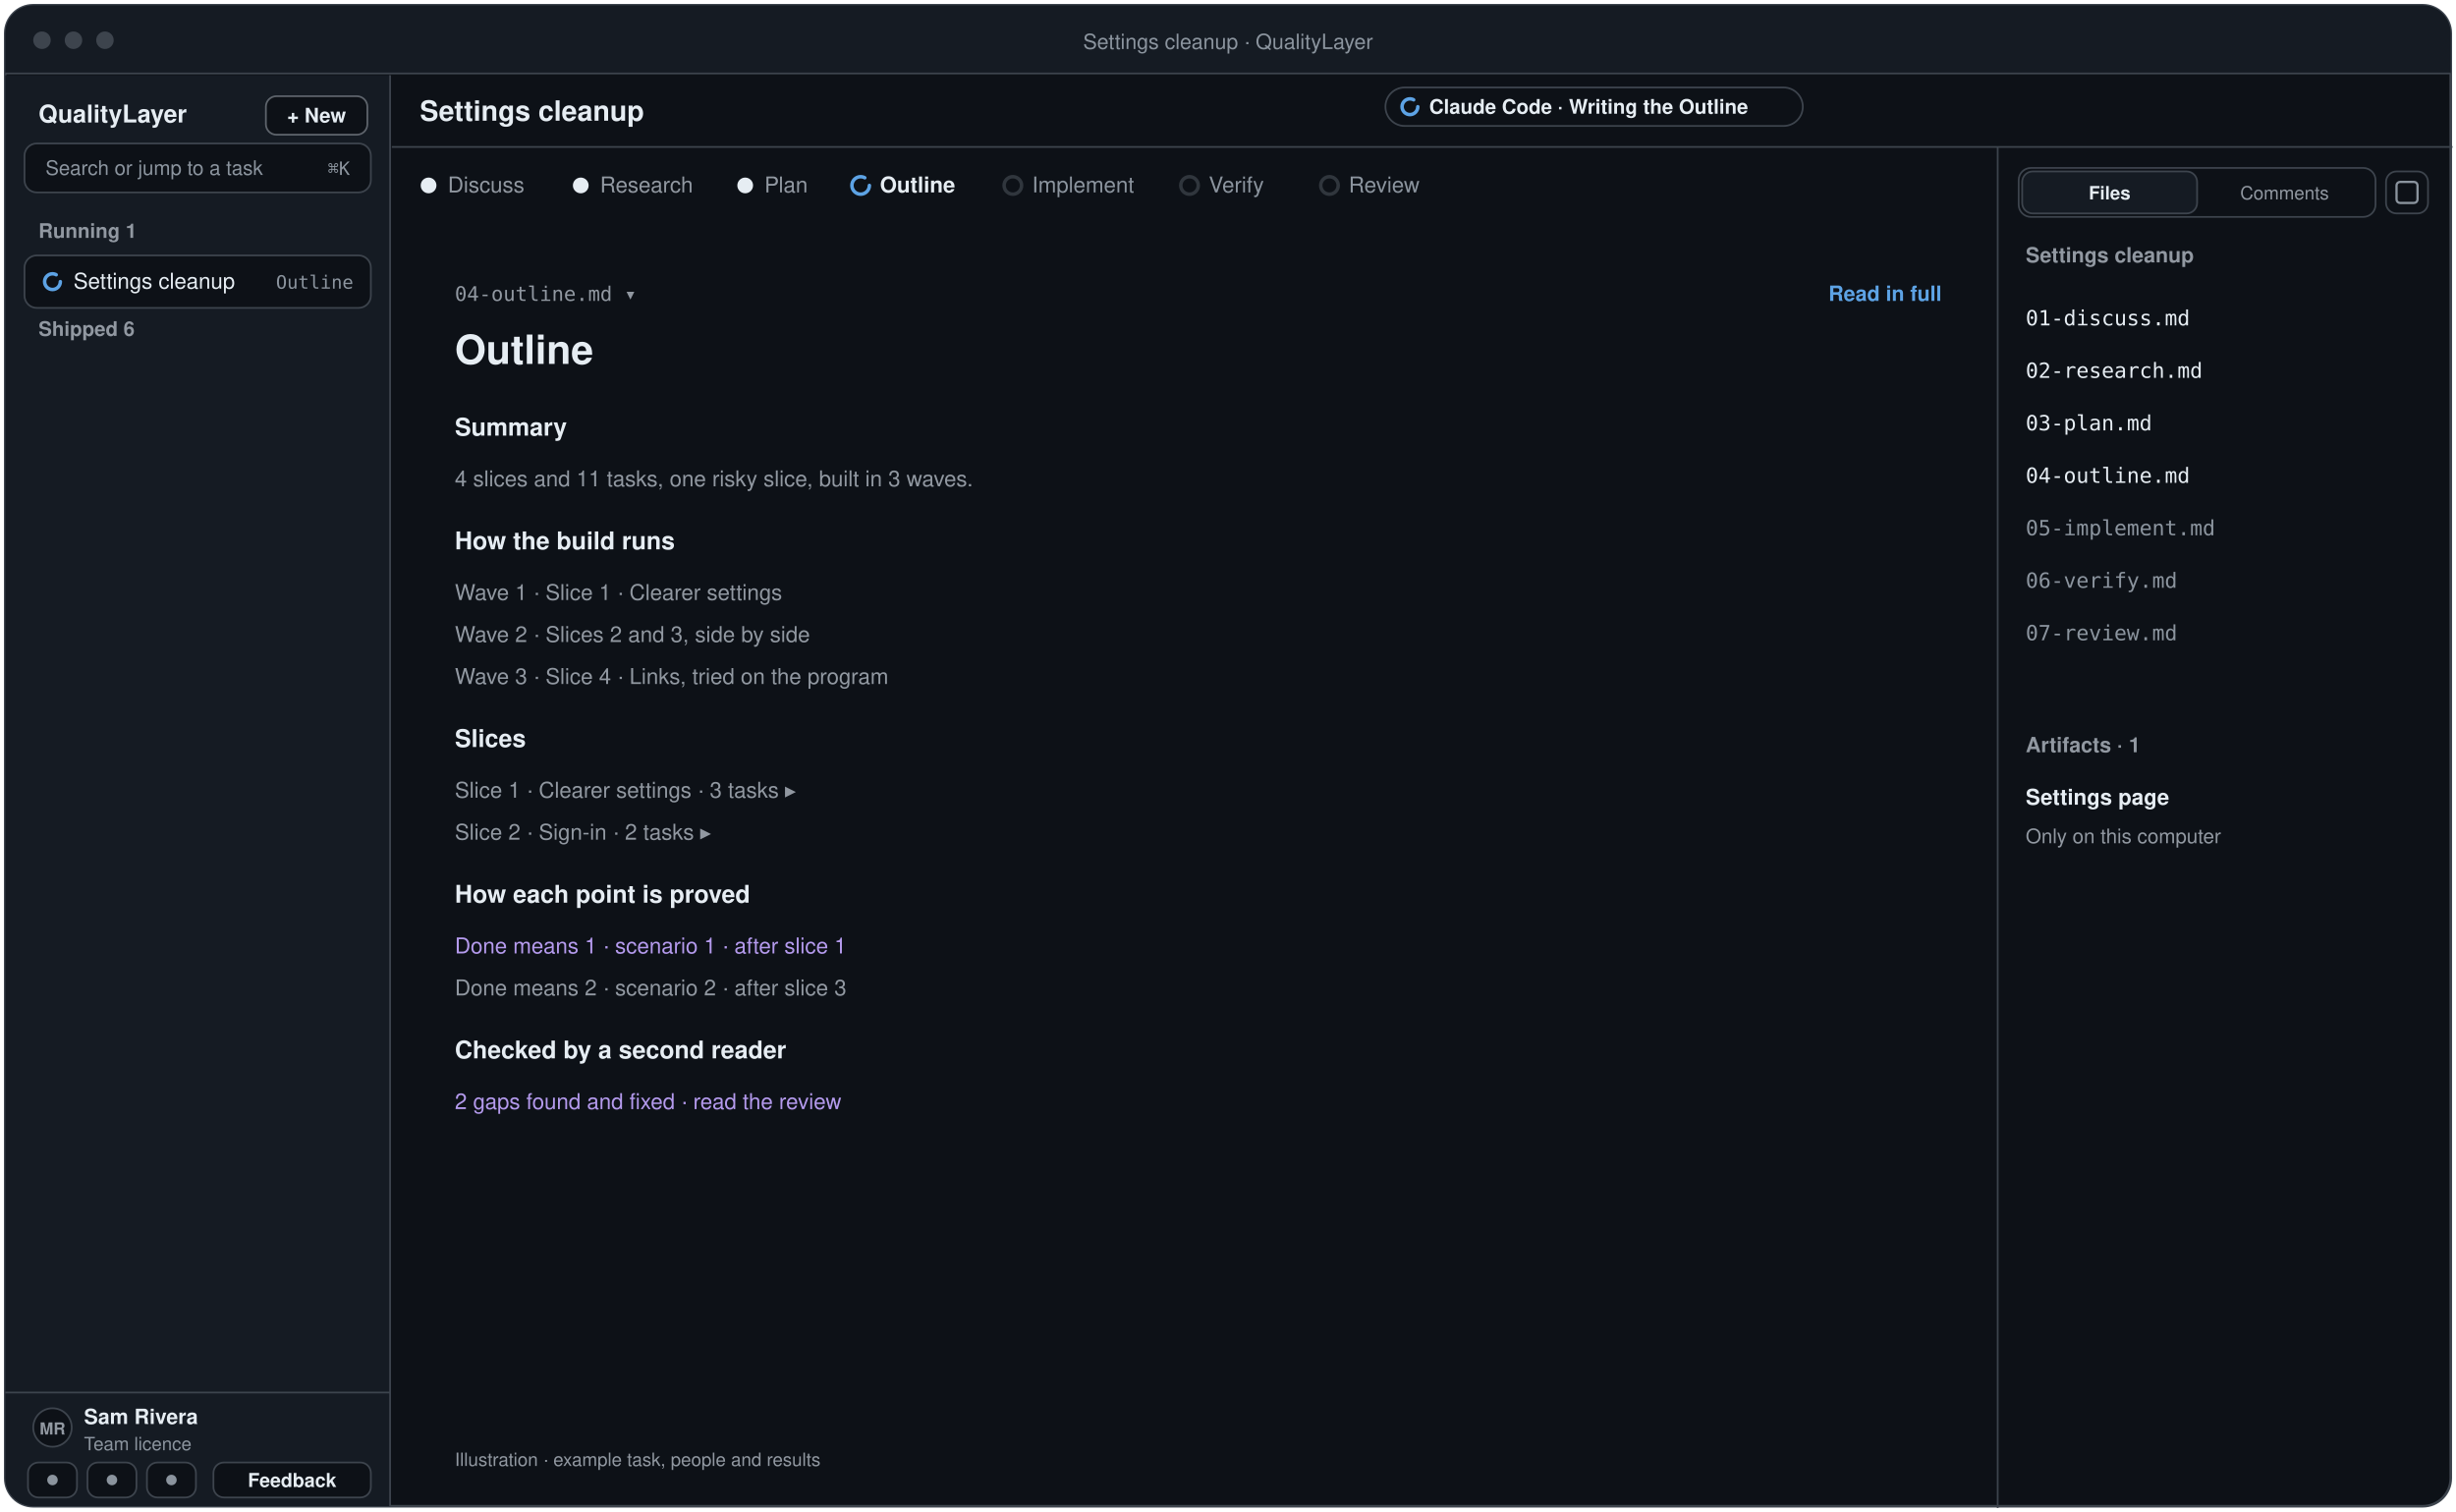
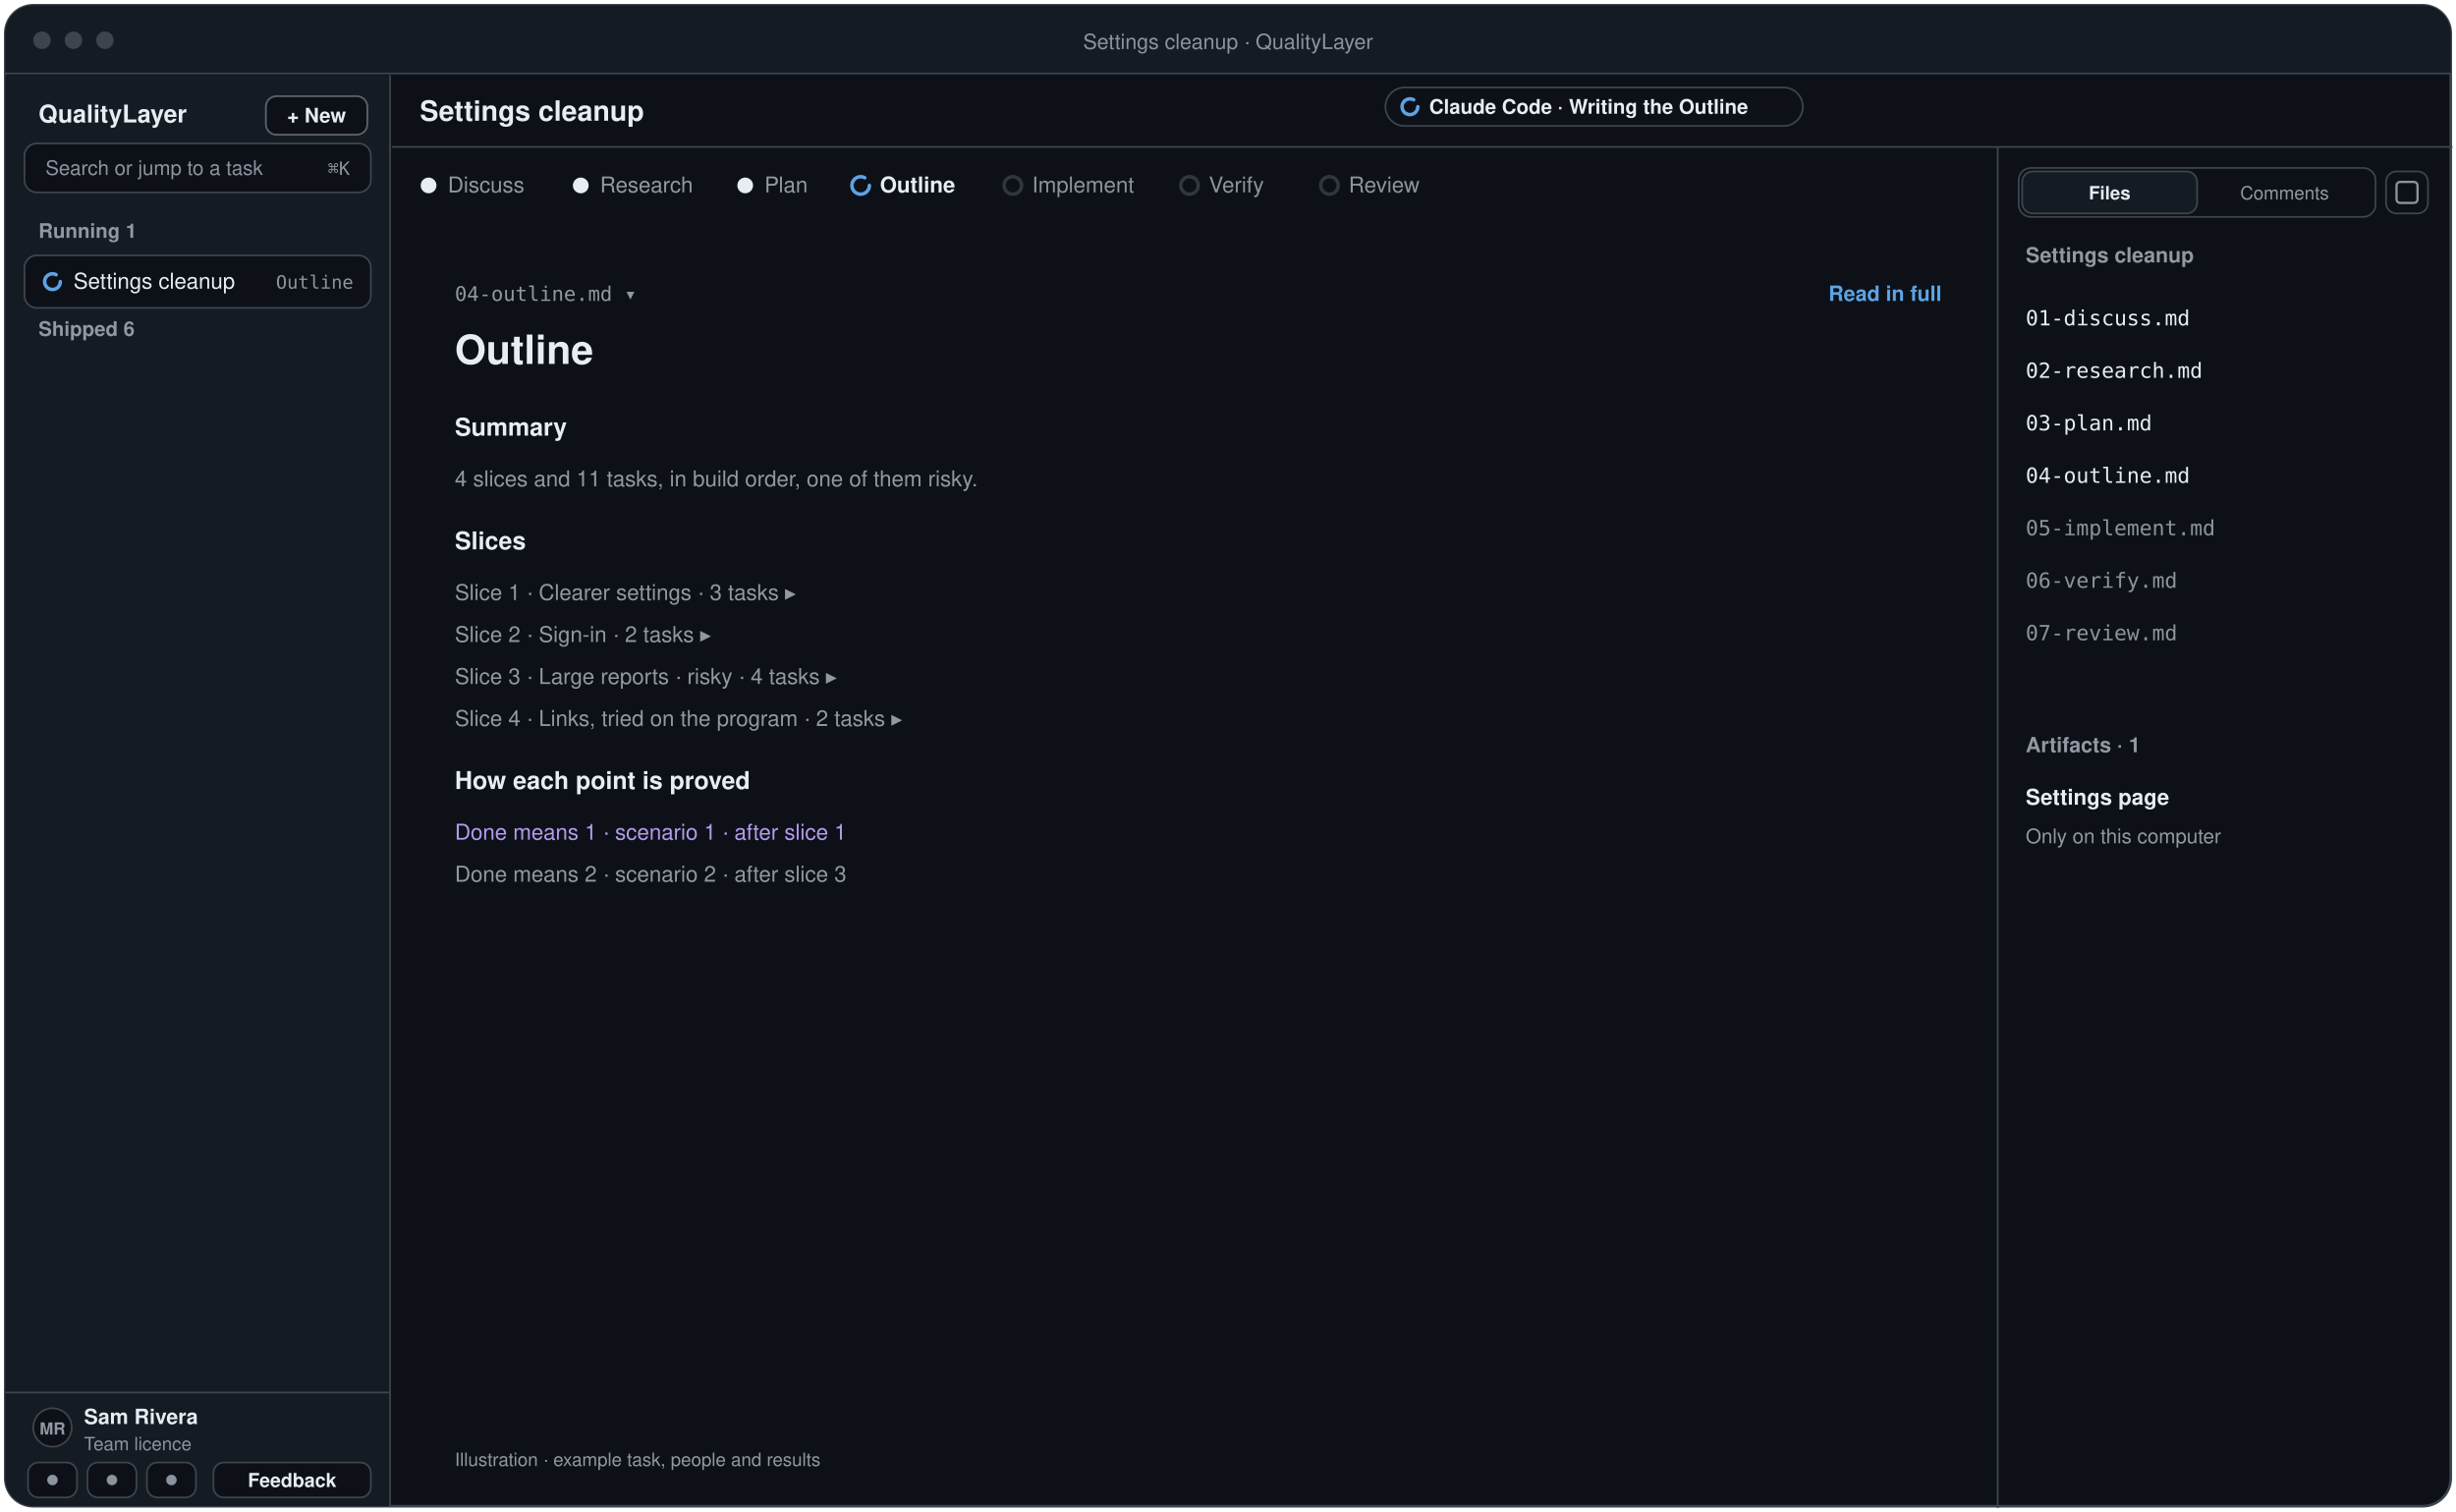
<svg xmlns="http://www.w3.org/2000/svg" style="background:#0d1117" width="1404" height="864" viewBox="-2 -2 1404 864" role="img" aria-label="Outline: named agent status, one focused Your turn card above the work, visible own words and Send for questions, and Files / Comments with artifacts within Files">
  <rect x="1" y="1" width="1398" height="858" rx="16" fill="#0d1117" stroke="#3d444d" stroke-width="1.5" />
  <path d="M1 17 a16 16 0 0 1 16 -16 H1383 a16 16 0 0 1 16 16 V40 H1 Z" fill="#151b23" />
  <line x1="1" y1="40" x2="1399" y2="40" stroke="#3d444d" />
  <circle cx="22" cy="21" r="5" fill="#3d444d" />
  <circle cx="40" cy="21" r="5" fill="#3d444d" />
  <circle cx="58" cy="21" r="5" fill="#3d444d" />
  <text x="700.0" y="26" font-family="-apple-system, BlinkMacSystemFont, 'Segoe UI', 'Helvetica Neue', Helvetica, Arial, sans-serif" font-size="12" font-weight="500" fill="#8b949e" text-anchor="middle">Settings cleanup · QualityLayer</text>
  <path d="M1 41 H221 V859 H17 a16 16 0 0 1 -16 -16 Z" fill="#151b23" />
  <line x1="221" y1="41" x2="221" y2="859" stroke="#3d444d" />
  <text x="20" y="68" font-family="-apple-system, BlinkMacSystemFont, 'Segoe UI', 'Helvetica Neue', Helvetica, Arial, sans-serif" font-size="14" font-weight="700" fill="#e6edf3" text-anchor="start">QualityLayer</text>
  <rect x="150" y="53" width="58" height="22" rx="6" fill="#0d1117" stroke="#9198a1" stroke-opacity="0.6" />
  <text x="179" y="68" font-family="-apple-system, BlinkMacSystemFont, 'Segoe UI', 'Helvetica Neue', Helvetica, Arial, sans-serif" font-size="11.5" font-weight="600" fill="#e6edf3" text-anchor="middle">+ New</text>
  <rect x="12" y="80" width="198" height="28" rx="7" fill="#0d1117" stroke="#3d444d" />
  <text x="24" y="98" font-family="-apple-system, BlinkMacSystemFont, 'Segoe UI', 'Helvetica Neue', Helvetica, Arial, sans-serif" font-size="11.5" font-weight="400" fill="#8b949e" text-anchor="start">Search or jump to a task</text>
  <text x="198" y="98" font-family="ui-monospace, SFMono-Regular, Menlo, Consolas, monospace" font-size="10.5" font-weight="500" fill="#8b949e" text-anchor="end">⌘K</text>
  <text x="20" y="134" font-family="-apple-system, BlinkMacSystemFont, 'Segoe UI', 'Helvetica Neue', Helvetica, Arial, sans-serif" font-size="11.5" font-weight="650" fill="#9198a1" text-anchor="start">Running  1</text>
  <rect x="12" y="144" width="198" height="30" rx="7" fill="#0d1117" stroke="#3d444d" />
  <circle cx="28" cy="159" r="4.5" fill="none" stroke="#5da3e5" stroke-width="2" stroke-dasharray="23.4 5.4" stroke-linecap="round" />
  <text x="40" y="163" font-family="-apple-system, BlinkMacSystemFont, 'Segoe UI', 'Helvetica Neue', Helvetica, Arial, sans-serif" font-size="12.5" font-weight="500" fill="#e6edf3" text-anchor="start">Settings cleanup</text>
  <text x="200" y="163" font-family="ui-monospace, SFMono-Regular, Menlo, Consolas, monospace" font-size="10.5" font-weight="500" fill="#8b949e" text-anchor="end">Outline</text>
  <text x="20" y="190" font-family="-apple-system, BlinkMacSystemFont, 'Segoe UI', 'Helvetica Neue', Helvetica, Arial, sans-serif" font-size="11.5" font-weight="650" fill="#9198a1" text-anchor="start">Shipped  6</text>
  <line x1="1" y1="794" x2="221" y2="794" stroke="#3d444d" />
  <circle cx="28" cy="814" r="11" fill="#0d1117" stroke="#3d444d" />
  <text x="28" y="818" font-family="-apple-system, BlinkMacSystemFont, 'Segoe UI', 'Helvetica Neue', Helvetica, Arial, sans-serif" font-size="9.5" font-weight="650" fill="#9198a1" text-anchor="middle">MR</text>
  <text x="46" y="812" font-family="-apple-system, BlinkMacSystemFont, 'Segoe UI', 'Helvetica Neue', Helvetica, Arial, sans-serif" font-size="12" font-weight="600" fill="#e6edf3" text-anchor="start">Sam Rivera</text>
  <text x="46" y="827" font-family="-apple-system, BlinkMacSystemFont, 'Segoe UI', 'Helvetica Neue', Helvetica, Arial, sans-serif" font-size="10.5" font-weight="400" fill="#8b949e" text-anchor="start">Team licence</text>
  <rect x="14" y="834" width="28" height="20" rx="6" fill="#0d1117" stroke="#3d444d" />
  <circle cx="28" cy="844" r="3" fill="#8b949e" />
  <rect x="48" y="834" width="28" height="20" rx="6" fill="#0d1117" stroke="#3d444d" />
  <circle cx="62" cy="844" r="3" fill="#8b949e" />
  <rect x="82" y="834" width="28" height="20" rx="6" fill="#0d1117" stroke="#3d444d" />
  <circle cx="96" cy="844" r="3" fill="#8b949e" />
  <rect x="120" y="834" width="90" height="20" rx="6" fill="#0d1117" stroke="#3d444d" />
  <text x="165" y="848" font-family="-apple-system, BlinkMacSystemFont, 'Segoe UI', 'Helvetica Neue', Helvetica, Arial, sans-serif" font-size="11" font-weight="600" fill="#e6edf3" text-anchor="middle">Feedback</text>
  <text x="238" y="67" font-family="-apple-system, BlinkMacSystemFont, 'Segoe UI', 'Helvetica Neue', Helvetica, Arial, sans-serif" font-size="16" font-weight="650" fill="#e6edf3" text-anchor="start">Settings cleanup</text>
  <circle cx="243" cy="104" r="4.5" fill="#e6edf3" />
  <text x="254" y="108" font-family="-apple-system, BlinkMacSystemFont, 'Segoe UI', 'Helvetica Neue', Helvetica, Arial, sans-serif" font-size="12.5" font-weight="400" fill="#9198a1">Discuss</text>
  <circle cx="330.0" cy="104" r="4.5" fill="#e6edf3" />
  <text x="341.0" y="108" font-family="-apple-system, BlinkMacSystemFont, 'Segoe UI', 'Helvetica Neue', Helvetica, Arial, sans-serif" font-size="12.5" font-weight="400" fill="#9198a1">Research</text>
  <circle cx="424.0" cy="104" r="4.5" fill="#e6edf3" />
  <text x="435.0" y="108" font-family="-apple-system, BlinkMacSystemFont, 'Segoe UI', 'Helvetica Neue', Helvetica, Arial, sans-serif" font-size="12.5" font-weight="400" fill="#9198a1">Plan</text>
  <circle cx="490.0" cy="104" r="5" fill="none" stroke="#5da3e5" stroke-width="2" stroke-dasharray="26.0 6.0" stroke-linecap="round" />
  <text x="501.0" y="108" font-family="-apple-system, BlinkMacSystemFont, 'Segoe UI', 'Helvetica Neue', Helvetica, Arial, sans-serif" font-size="12.5" font-weight="600" fill="#e6edf3">Outline</text>
  <circle cx="577.0" cy="104" r="5" fill="none" stroke="#30363d" stroke-width="2" />
  <text x="588.0" y="108" font-family="-apple-system, BlinkMacSystemFont, 'Segoe UI', 'Helvetica Neue', Helvetica, Arial, sans-serif" font-size="12.5" font-weight="400" fill="#8b949e">Implement</text>
  <circle cx="678.0" cy="104" r="5" fill="none" stroke="#30363d" stroke-width="2" />
  <text x="689.0" y="108" font-family="-apple-system, BlinkMacSystemFont, 'Segoe UI', 'Helvetica Neue', Helvetica, Arial, sans-serif" font-size="12.5" font-weight="400" fill="#8b949e">Verify</text>
  <circle cx="758.0" cy="104" r="5" fill="none" stroke="#30363d" stroke-width="2" />
  <text x="769.0" y="108" font-family="-apple-system, BlinkMacSystemFont, 'Segoe UI', 'Helvetica Neue', Helvetica, Arial, sans-serif" font-size="12.5" font-weight="400" fill="#8b949e">Review</text>
  <rect x="790" y="48" width="238.6" height="22" rx="11" fill="#0d1117" stroke="#3d444d" />
  <circle cx="804" cy="59" r="4.5" fill="none" stroke="#5da3e5" stroke-width="2" stroke-dasharray="23.4 5.4" stroke-linecap="round" />
  <text x="815" y="63" font-family="-apple-system, BlinkMacSystemFont, 'Segoe UI', 'Helvetica Neue', Helvetica, Arial, sans-serif" font-size="11.5" font-weight="600" fill="#e6edf3" text-anchor="start">Claude Code · Writing the Outline</text>
  <line x1="222" y1="82" x2="1400" y2="82" stroke="#3d444d" />
  <text x="258" y="170" font-family="ui-monospace, SFMono-Regular, Menlo, Consolas, monospace" font-size="11.5" font-weight="500" fill="#9198a1" text-anchor="start">04-outline.md  ▾</text>
  <text x="1108" y="170" font-family="-apple-system, BlinkMacSystemFont, 'Segoe UI', 'Helvetica Neue', Helvetica, Arial, sans-serif" font-size="12" font-weight="600" fill="#5da3e5" text-anchor="end">Read in full</text>
  <text x="258" y="206" font-family="-apple-system, BlinkMacSystemFont, 'Segoe UI', 'Helvetica Neue', Helvetica, Arial, sans-serif" font-size="23" font-weight="650" fill="#e6edf3" text-anchor="start">Outline</text>
  <text x="258" y="247" font-family="-apple-system, BlinkMacSystemFont, 'Segoe UI', 'Helvetica Neue', Helvetica, Arial, sans-serif" font-size="14" font-weight="650" fill="#e6edf3" text-anchor="start">Summary</text>
-   <text x="258" y="276" font-family="-apple-system, BlinkMacSystemFont, 'Segoe UI', 'Helvetica Neue', Helvetica, Arial, sans-serif" font-size="12.5" font-weight="500" fill="#9198a1" text-anchor="start">4 slices and 11 tasks, one risky slice, built in 3 waves.</text>
-   <text x="258" y="312" font-family="-apple-system, BlinkMacSystemFont, 'Segoe UI', 'Helvetica Neue', Helvetica, Arial, sans-serif" font-size="14" font-weight="650" fill="#e6edf3" text-anchor="start">How the build runs</text>
-   <text x="258" y="341" font-family="-apple-system, BlinkMacSystemFont, 'Segoe UI', 'Helvetica Neue', Helvetica, Arial, sans-serif" font-size="12.5" font-weight="500" fill="#9198a1" text-anchor="start">Wave 1 · Slice 1 · Clearer settings</text>
-   <text x="258" y="365" font-family="-apple-system, BlinkMacSystemFont, 'Segoe UI', 'Helvetica Neue', Helvetica, Arial, sans-serif" font-size="12.5" font-weight="500" fill="#9198a1" text-anchor="start">Wave 2 · Slices 2 and 3, side by side</text>
-   <text x="258" y="389" font-family="-apple-system, BlinkMacSystemFont, 'Segoe UI', 'Helvetica Neue', Helvetica, Arial, sans-serif" font-size="12.5" font-weight="500" fill="#9198a1" text-anchor="start">Wave 3 · Slice 4 · Links, tried on the program</text>
-   <text x="258" y="425" font-family="-apple-system, BlinkMacSystemFont, 'Segoe UI', 'Helvetica Neue', Helvetica, Arial, sans-serif" font-size="14" font-weight="650" fill="#e6edf3" text-anchor="start">Slices</text>
-   <text x="258" y="454" font-family="-apple-system, BlinkMacSystemFont, 'Segoe UI', 'Helvetica Neue', Helvetica, Arial, sans-serif" font-size="12.5" font-weight="500" fill="#9198a1" text-anchor="start">Slice 1 · Clearer settings · 3 tasks ▸</text>
-   <text x="258" y="478" font-family="-apple-system, BlinkMacSystemFont, 'Segoe UI', 'Helvetica Neue', Helvetica, Arial, sans-serif" font-size="12.5" font-weight="500" fill="#9198a1" text-anchor="start">Slice 2 · Sign-in · 2 tasks ▸</text>
-   <text x="258" y="514" font-family="-apple-system, BlinkMacSystemFont, 'Segoe UI', 'Helvetica Neue', Helvetica, Arial, sans-serif" font-size="14" font-weight="650" fill="#e6edf3" text-anchor="start">How each point is proved</text>
-   <text x="258" y="543" font-family="-apple-system, BlinkMacSystemFont, 'Segoe UI', 'Helvetica Neue', Helvetica, Arial, sans-serif" font-size="12.5" font-weight="500" fill="#b49aed" text-anchor="start">Done means 1 · scenario 1 · after slice 1</text>
-   <text x="258" y="567" font-family="-apple-system, BlinkMacSystemFont, 'Segoe UI', 'Helvetica Neue', Helvetica, Arial, sans-serif" font-size="12.5" font-weight="500" fill="#9198a1" text-anchor="start">Done means 2 · scenario 2 · after slice 3</text>
-   <text x="258" y="603" font-family="-apple-system, BlinkMacSystemFont, 'Segoe UI', 'Helvetica Neue', Helvetica, Arial, sans-serif" font-size="14" font-weight="650" fill="#e6edf3" text-anchor="start">Checked by a second reader</text>
-   <text x="258" y="632" font-family="-apple-system, BlinkMacSystemFont, 'Segoe UI', 'Helvetica Neue', Helvetica, Arial, sans-serif" font-size="12.5" font-weight="500" fill="#b49aed" text-anchor="start">2 gaps found and fixed · read the review</text>
+   <text x="258" y="276" font-family="-apple-system, BlinkMacSystemFont, 'Segoe UI', 'Helvetica Neue', Helvetica, Arial, sans-serif" font-size="12.5" font-weight="500" fill="#9198a1" text-anchor="start">4 slices and 11 tasks, in build order, one of them risky.</text>
+   <text x="258" y="312" font-family="-apple-system, BlinkMacSystemFont, 'Segoe UI', 'Helvetica Neue', Helvetica, Arial, sans-serif" font-size="14" font-weight="650" fill="#e6edf3" text-anchor="start">Slices</text>
+   <text x="258" y="341" font-family="-apple-system, BlinkMacSystemFont, 'Segoe UI', 'Helvetica Neue', Helvetica, Arial, sans-serif" font-size="12.5" font-weight="500" fill="#9198a1" text-anchor="start">Slice 1 · Clearer settings · 3 tasks ▸</text>
+   <text x="258" y="365" font-family="-apple-system, BlinkMacSystemFont, 'Segoe UI', 'Helvetica Neue', Helvetica, Arial, sans-serif" font-size="12.5" font-weight="500" fill="#9198a1" text-anchor="start">Slice 2 · Sign-in · 2 tasks ▸</text>
+   <text x="258" y="389" font-family="-apple-system, BlinkMacSystemFont, 'Segoe UI', 'Helvetica Neue', Helvetica, Arial, sans-serif" font-size="12.5" font-weight="500" fill="#9198a1" text-anchor="start">Slice 3 · Large reports · risky · 4 tasks ▸</text>
+   <text x="258" y="413" font-family="-apple-system, BlinkMacSystemFont, 'Segoe UI', 'Helvetica Neue', Helvetica, Arial, sans-serif" font-size="12.5" font-weight="500" fill="#9198a1" text-anchor="start">Slice 4 · Links, tried on the program · 2 tasks ▸</text>
+   <text x="258" y="449" font-family="-apple-system, BlinkMacSystemFont, 'Segoe UI', 'Helvetica Neue', Helvetica, Arial, sans-serif" font-size="14" font-weight="650" fill="#e6edf3" text-anchor="start">How each point is proved</text>
+   <text x="258" y="478" font-family="-apple-system, BlinkMacSystemFont, 'Segoe UI', 'Helvetica Neue', Helvetica, Arial, sans-serif" font-size="12.5" font-weight="500" fill="#b49aed" text-anchor="start">Done means 1 · scenario 1 · after slice 1</text>
+   <text x="258" y="502" font-family="-apple-system, BlinkMacSystemFont, 'Segoe UI', 'Helvetica Neue', Helvetica, Arial, sans-serif" font-size="12.5" font-weight="500" fill="#9198a1" text-anchor="start">Done means 2 · scenario 2 · after slice 3</text>
  <line x1="1140" y1="82" x2="1140" y2="860" stroke="#3d444d" />
  <rect x="1152" y="94" width="204" height="28" rx="7" fill="#0d1117" stroke="#3d444d" />
  <rect x="1154.0" y="96" width="100.0" height="24" rx="6" fill="#151b23" stroke="#3d444d" />
  <text x="1204.0" y="112" font-family="-apple-system, BlinkMacSystemFont, 'Segoe UI', 'Helvetica Neue', Helvetica, Arial, sans-serif" font-size="10.5" font-weight="600" fill="#e6edf3" text-anchor="middle">Files</text>
  <text x="1304.0" y="112" font-family="-apple-system, BlinkMacSystemFont, 'Segoe UI', 'Helvetica Neue', Helvetica, Arial, sans-serif" font-size="10.5" font-weight="500" fill="#9198a1" text-anchor="middle">Comments</text>
  <rect x="1362" y="96" width="24" height="24" rx="6" fill="#0d1117" stroke="#3d444d" />
  <rect x="1368" y="102" width="12" height="12" rx="2" fill="none" stroke="#8b949e" stroke-width="1.3" />
  <text x="1156" y="148" font-family="-apple-system, BlinkMacSystemFont, 'Segoe UI', 'Helvetica Neue', Helvetica, Arial, sans-serif" font-size="12" font-weight="600" fill="#9198a1" text-anchor="start">Settings cleanup</text>
  <text x="1156" y="184" font-family="ui-monospace, SFMono-Regular, Menlo, Consolas, monospace" font-size="12" font-weight="500" fill="#e6edf3" text-anchor="start">01-discuss.md</text>
  <text x="1156" y="214" font-family="ui-monospace, SFMono-Regular, Menlo, Consolas, monospace" font-size="12" font-weight="500" fill="#e6edf3" text-anchor="start">02-research.md</text>
  <text x="1156" y="244" font-family="ui-monospace, SFMono-Regular, Menlo, Consolas, monospace" font-size="12" font-weight="500" fill="#e6edf3" text-anchor="start">03-plan.md</text>
  <text x="1156" y="274" font-family="ui-monospace, SFMono-Regular, Menlo, Consolas, monospace" font-size="12" font-weight="500" fill="#e6edf3" text-anchor="start">04-outline.md</text>
  <text x="1156" y="304" font-family="ui-monospace, SFMono-Regular, Menlo, Consolas, monospace" font-size="12" font-weight="500" fill="#8b949e" text-anchor="start">05-implement.md</text>
  <text x="1156" y="334" font-family="ui-monospace, SFMono-Regular, Menlo, Consolas, monospace" font-size="12" font-weight="500" fill="#8b949e" text-anchor="start">06-verify.md</text>
  <text x="1156" y="364" font-family="ui-monospace, SFMono-Regular, Menlo, Consolas, monospace" font-size="12" font-weight="500" fill="#8b949e" text-anchor="start">07-review.md</text>
  <text x="1156" y="428" font-family="-apple-system, BlinkMacSystemFont, 'Segoe UI', 'Helvetica Neue', Helvetica, Arial, sans-serif" font-size="12" font-weight="600" fill="#9198a1" text-anchor="start">Artifacts · 1</text>
  <text x="1156" y="458" font-family="-apple-system, BlinkMacSystemFont, 'Segoe UI', 'Helvetica Neue', Helvetica, Arial, sans-serif" font-size="12.5" font-weight="600" fill="#e6edf3" text-anchor="start">Settings page</text>
  <text x="1156" y="480" font-family="-apple-system, BlinkMacSystemFont, 'Segoe UI', 'Helvetica Neue', Helvetica, Arial, sans-serif" font-size="11.5" font-weight="400" fill="#9198a1" text-anchor="start">Only on this computer</text>
  <text x="258" y="836" font-family="-apple-system, BlinkMacSystemFont, 'Segoe UI', 'Helvetica Neue', Helvetica, Arial, sans-serif" font-size="10.5" font-weight="400" fill="#9198a1" text-anchor="start">Illustration · example task, people and results</text>
</svg>
